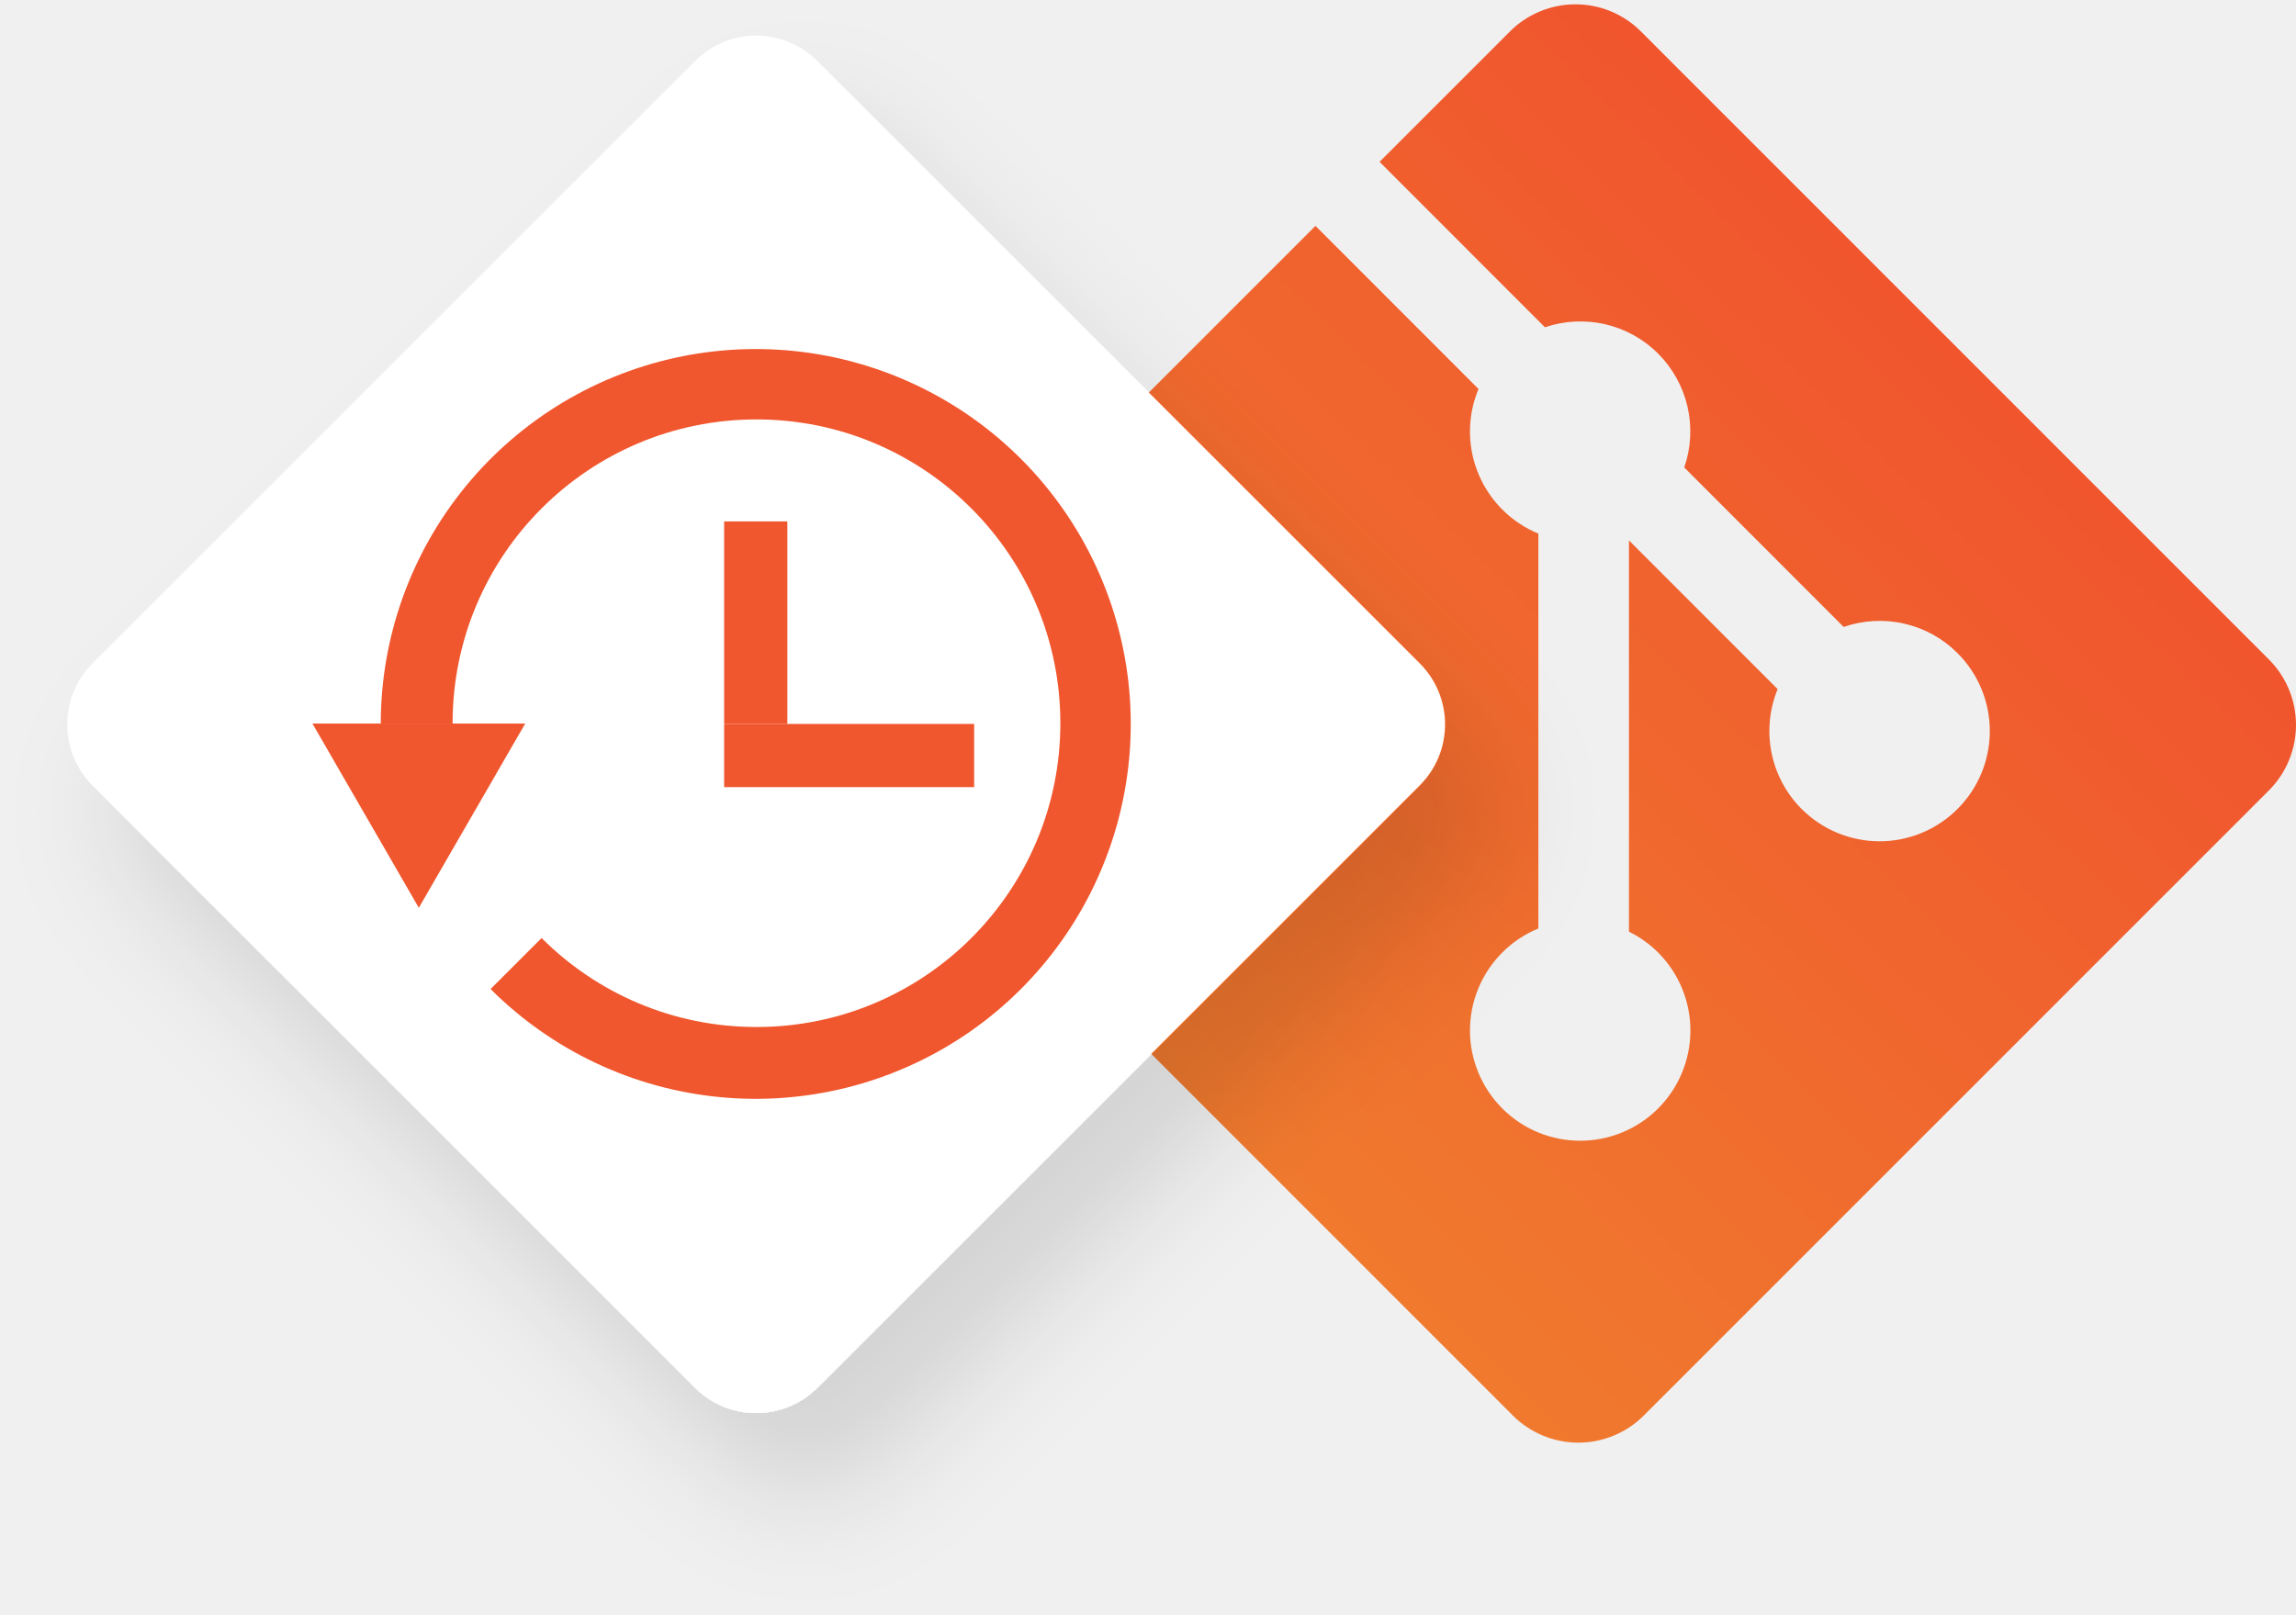
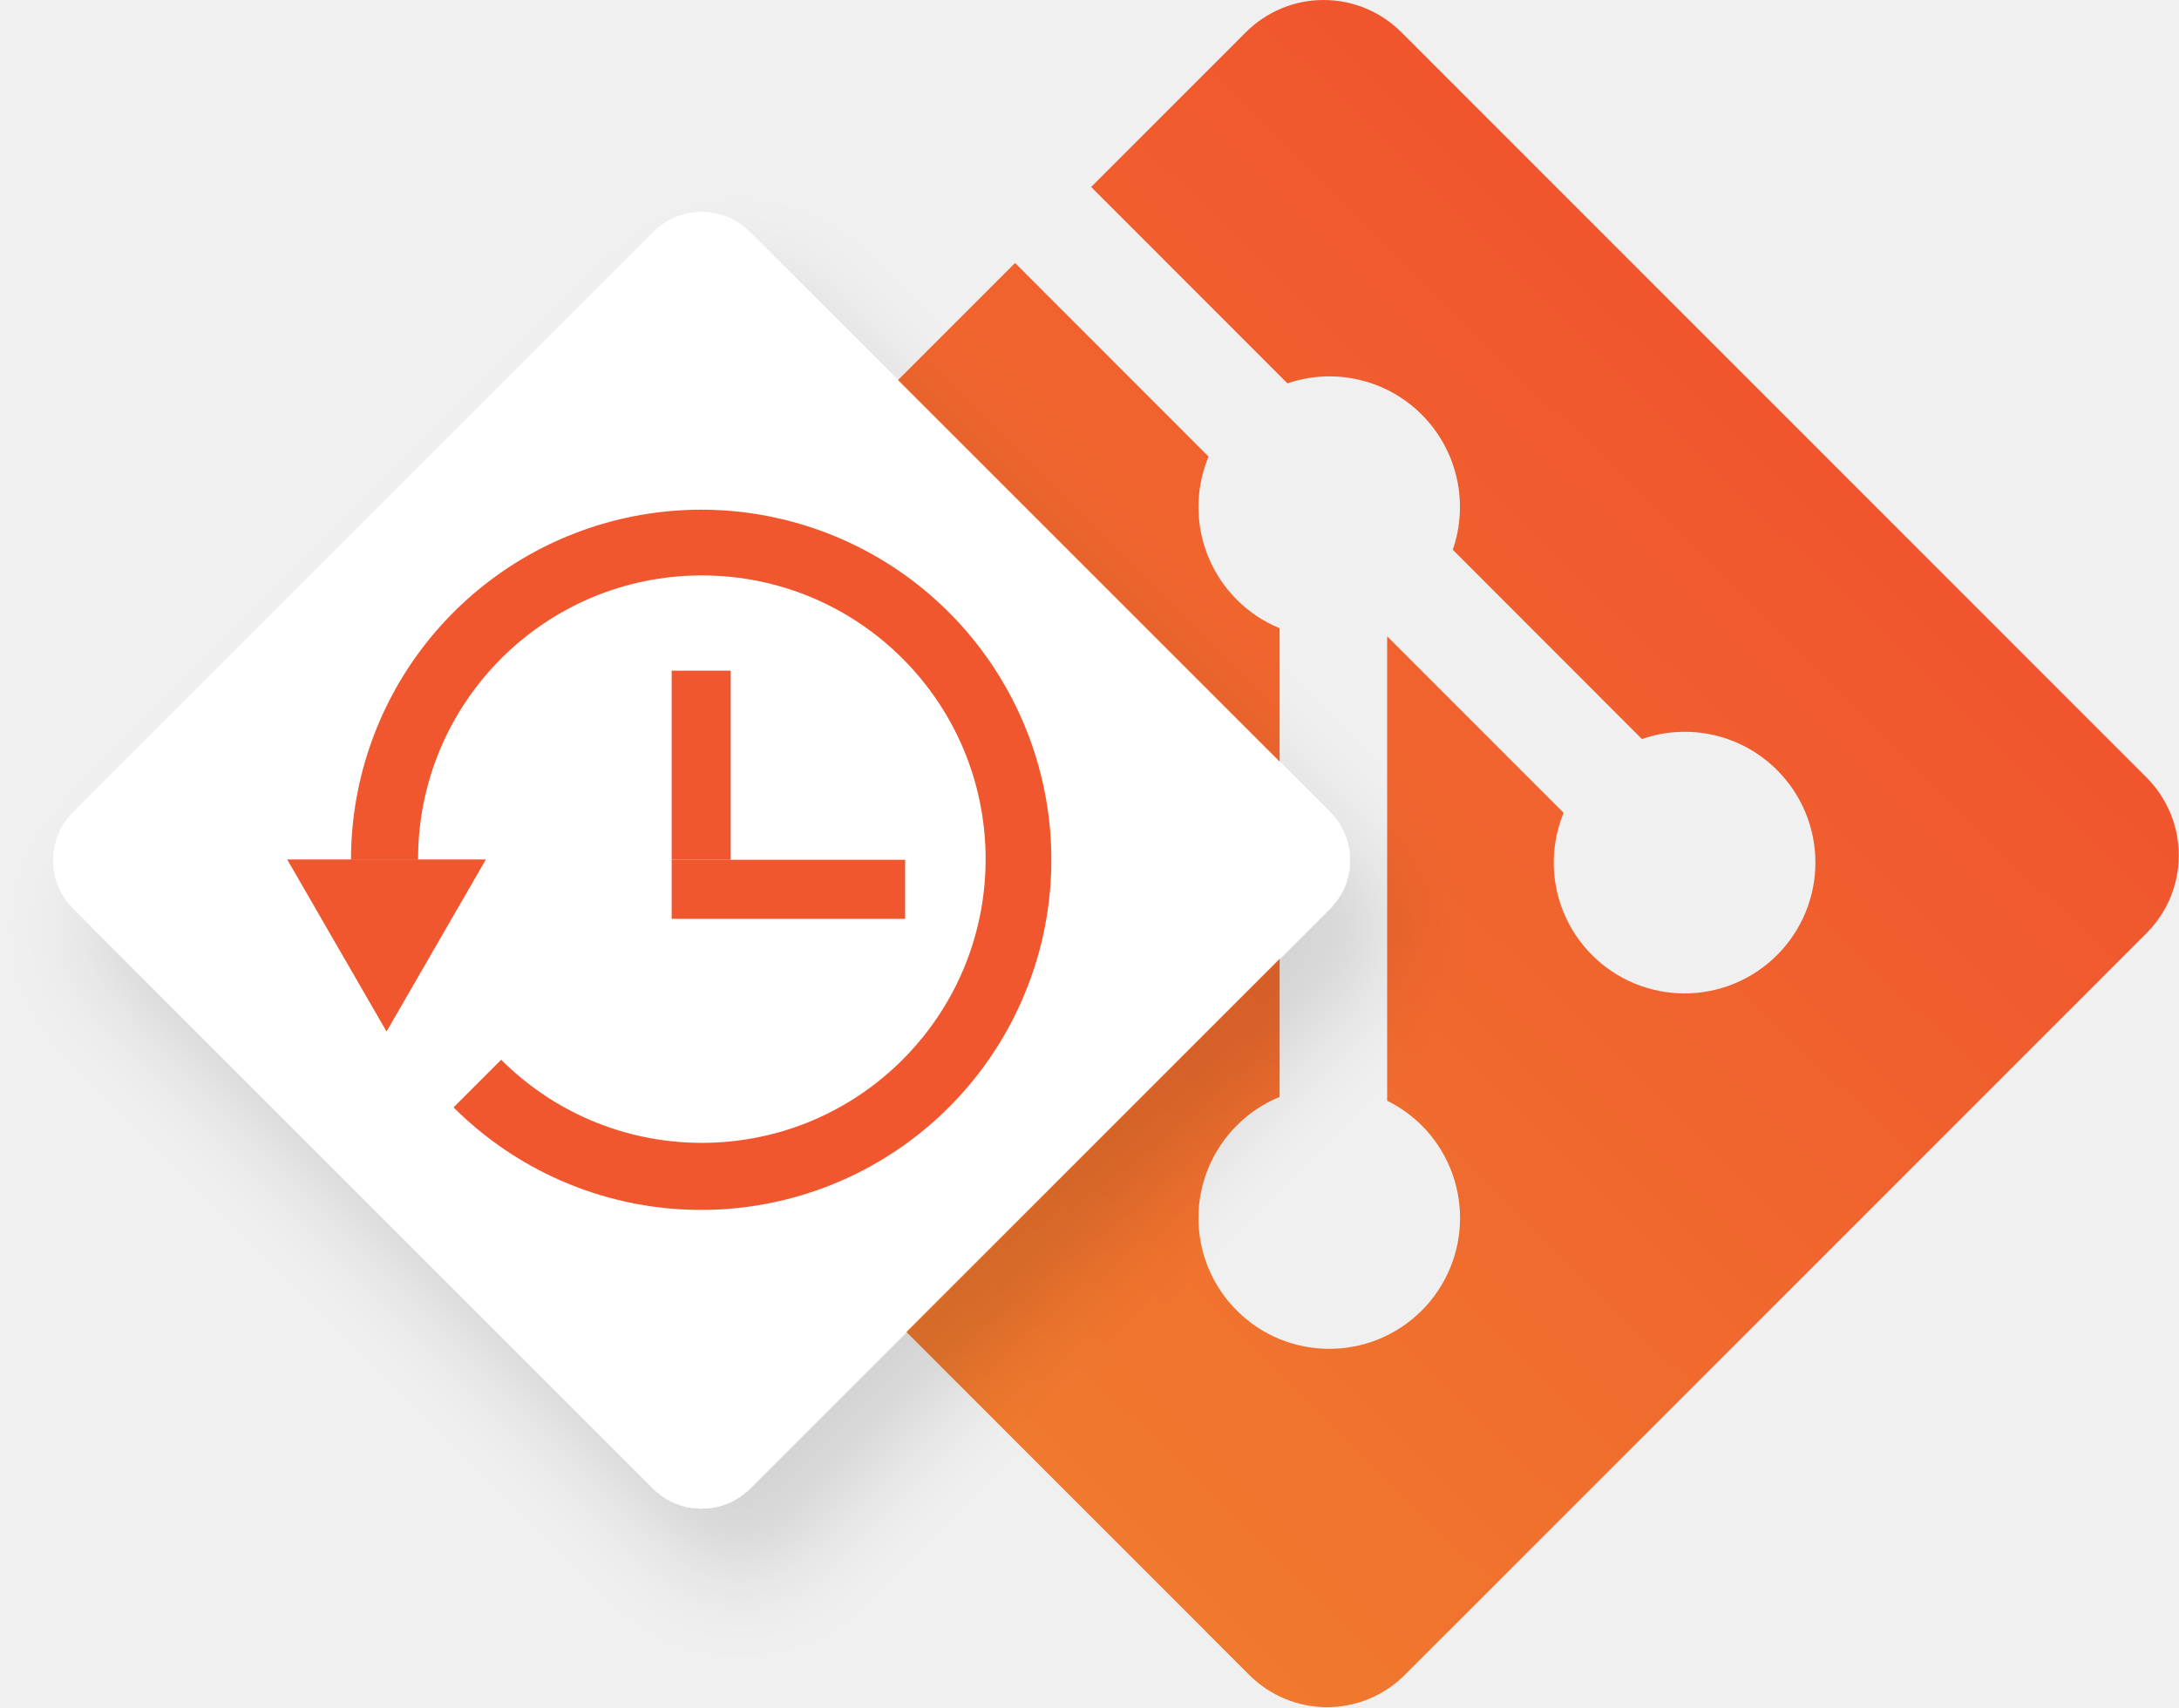
- <svg xmlns="http://www.w3.org/2000/svg" width="1598" height="1124" viewBox="0 0 1598 1124" fill="none">
-   <path d="M1579.11 459.066L1142.07 21.892C1136.09 15.902 1128.98 11.151 1121.16 7.91C1113.34 4.668 1104.96 3 1096.5 3C1088.03 3 1079.65 4.668 1071.83 7.91C1064.01 11.151 1056.9 15.902 1050.92 21.892L960.167 112.669L1075.27 227.86C1088.8 223.245 1103.35 222.516 1117.28 225.755C1131.2 228.994 1143.94 236.073 1154.05 246.187C1164.2 256.365 1171.29 269.195 1174.51 283.213C1177.73 297.23 1176.94 311.87 1172.23 325.46L1283.18 436.487C1296.76 431.763 1311.4 430.965 1325.41 434.186C1339.43 437.406 1352.25 444.514 1362.41 454.693C1369.54 461.812 1375.2 470.268 1379.06 479.577C1382.92 488.886 1384.9 498.865 1384.9 508.943C1384.9 519.021 1382.92 529 1379.06 538.309C1375.2 547.617 1369.54 556.073 1362.41 563.193C1355.29 570.327 1346.83 575.987 1337.53 579.849C1328.22 583.71 1318.24 585.698 1308.16 585.698C1298.08 585.698 1288.11 583.71 1278.8 579.849C1269.49 575.987 1261.03 570.327 1253.91 563.193C1243.22 552.481 1235.93 538.844 1232.96 523.998C1229.99 509.152 1231.48 493.759 1237.23 479.755L1133.75 376.233V648.641C1141.26 652.334 1148.12 657.234 1154.05 663.144C1168.43 677.542 1176.51 697.065 1176.51 717.422C1176.51 737.778 1168.43 757.301 1154.05 771.699C1124.06 801.651 1075.49 801.651 1045.59 771.699C1038.46 764.576 1032.8 756.115 1028.94 746.802C1025.08 737.488 1023.09 727.505 1023.09 717.422C1023.09 707.339 1025.08 697.355 1028.94 688.042C1032.8 678.728 1038.46 670.268 1045.59 663.144C1052.75 655.939 1061.28 650.248 1070.69 646.411V371.464C1061.28 367.626 1052.75 361.936 1045.59 354.73C1034.82 343.964 1027.5 330.238 1024.55 315.296C1021.6 300.354 1023.16 284.873 1029.03 270.82L915.555 157.255L615.89 457.044C609.901 463.032 605.151 470.141 601.91 477.966C598.669 485.79 597 494.177 597 502.647C597 511.117 598.669 519.504 601.91 527.329C605.151 535.153 609.901 542.263 615.89 548.25L1052.93 985.468C1058.91 991.458 1066.02 996.209 1073.84 999.45C1081.66 1002.69 1090.04 1004.36 1098.51 1004.36C1106.97 1004.36 1115.35 1002.69 1123.17 999.45C1130.99 996.209 1138.1 991.458 1144.08 985.468L1579.11 550.316C1591.21 538.214 1598 521.803 1598 504.691C1598 487.579 1591.21 471.167 1579.11 459.066Z" fill="url(#paint0_linear_75_83)" />
-   <g filter="url(#filter0_d_75_83)">
-     <rect x="526.292" width="713.177" height="713.177" rx="60" transform="rotate(45 526.292 0)" fill="white" />
+ <svg xmlns="http://www.w3.org/2000/svg" width="1921" height="1506" viewBox="0 0 1921 1506" fill="none">
+   <path d="M1892.42 685.611L1235.42 28.4C1226.42 19.396 1215.74 12.254 1203.98 7.381C1192.23 2.508 1179.63 0 1166.9 0C1154.17 0 1141.57 2.508 1129.82 7.381C1118.06 12.254 1107.38 19.396 1098.38 28.4L961.954 164.867L1134.98 338.035C1155.33 331.098 1177.2 330.002 1198.14 334.871C1219.07 339.741 1238.22 350.382 1253.41 365.586C1268.68 380.888 1279.34 400.176 1284.18 421.248C1289.01 442.321 1287.83 464.329 1280.76 484.759L1447.55 651.668C1467.96 644.566 1489.97 643.367 1511.04 648.208C1532.1 653.049 1551.38 663.734 1566.65 679.037C1577.37 689.74 1585.88 702.452 1591.68 716.446C1597.48 730.44 1600.47 745.442 1600.47 760.592C1600.47 775.742 1597.48 790.744 1591.68 804.738C1585.88 818.732 1577.37 831.444 1566.65 842.147C1555.95 852.872 1543.24 861.38 1529.24 867.186C1515.25 872.991 1500.25 875.979 1485.1 875.979C1469.95 875.979 1454.95 872.991 1440.96 867.186C1426.96 861.38 1414.25 852.872 1403.55 842.147C1387.47 826.043 1376.51 805.543 1372.04 783.224C1367.58 760.906 1369.82 737.765 1378.47 716.713L1222.9 561.086V970.602C1234.2 976.155 1244.5 983.52 1253.41 992.405C1275.04 1014.05 1287.19 1043.4 1287.19 1074C1287.19 1104.6 1275.04 1133.95 1253.41 1155.6C1208.34 1200.62 1135.31 1200.62 1090.37 1155.6C1079.65 1144.89 1071.14 1132.17 1065.34 1118.17C1059.53 1104.17 1056.55 1089.16 1056.55 1074C1056.55 1058.84 1059.53 1043.83 1065.34 1029.83C1071.14 1015.83 1079.65 1003.11 1090.37 992.405C1101.13 981.574 1113.96 973.018 1128.1 967.249V553.918C1113.96 548.149 1101.13 539.594 1090.37 528.762C1074.18 512.577 1063.17 491.942 1058.74 469.48C1054.31 447.018 1056.65 423.744 1065.47 402.618L894.887 231.894L444.396 682.572C435.394 691.573 428.253 702.26 423.38 714.023C418.508 725.786 416 738.394 416 751.127C416 763.86 418.508 776.469 423.38 788.232C428.253 799.995 435.394 810.682 444.396 819.683L1101.4 1476.96C1110.4 1485.96 1121.08 1493.11 1132.84 1497.98C1144.59 1502.85 1157.19 1505.36 1169.92 1505.36C1182.65 1505.36 1195.25 1502.85 1207 1497.98C1218.76 1493.11 1229.44 1485.96 1238.44 1476.96L1892.42 822.788C1910.6 804.596 1920.82 779.925 1920.82 754.2C1920.82 728.475 1910.6 703.803 1892.42 685.611Z" fill="url(#paint0_linear_120_6)" />
+   <g filter="url(#filter0_d_120_6)">
+     <rect x="618.5" y="162" width="843.578" height="843.578" rx="60" transform="rotate(45 618.5 162)" fill="white" />
  </g>
-   <path d="M265 504C265 443.616 285.938 385.101 324.245 338.423C362.552 291.746 415.858 259.795 475.082 248.015C534.305 236.235 595.781 245.354 649.035 273.819C702.289 302.283 744.025 348.332 767.133 404.12C790.241 459.907 793.29 521.981 775.762 579.764C758.233 637.548 721.212 687.466 671.004 721.014C620.797 754.561 560.511 769.662 500.418 763.743C440.325 757.825 384.143 731.253 341.446 688.555L526 504L265 504Z" fill="#F0572E" />
-   <circle cx="526.5" cy="503.5" r="211.5" fill="white" />
-   <path d="M291.5 632L365.546 503.75H217.455L291.5 632Z" fill="#F0572E" />
-   <rect x="504" y="363" width="44" height="141" fill="#F0572E" />
-   <rect x="504" y="548" width="44" height="174" transform="rotate(-90 504 548)" fill="#F0572E" />
+   <path d="M309.432 758.154C309.432 686.73 334.197 617.515 379.508 562.303C424.82 507.091 487.873 469.298 557.925 455.364C627.978 441.429 700.694 452.216 763.685 485.885C826.676 519.555 876.044 574.023 903.377 640.011C930.71 705.999 934.317 779.423 913.583 847.772C892.85 916.121 849.059 975.166 789.671 1014.85C730.284 1054.53 658.975 1072.39 587.894 1065.39C516.814 1058.39 450.359 1026.96 399.854 976.454L618.154 758.154L309.432 758.154Z" fill="#F0572E" />
+   <circle cx="618.746" cy="757.562" r="250.172" fill="white" />
+   <path d="M340.776 909.56L428.36 757.86H253.192L340.776 909.56Z" fill="#F0572E" />
+   <rect x="592.132" y="591.372" width="52.045" height="166.781" fill="#F0572E" />
+   <rect x="592.132" y="810.2" width="52.045" height="205.815" transform="rotate(-90 592.132 810.2)" fill="#F0572E" />
  <defs>
-     <filter id="filter0_d_75_83" x="0.853" y="4.853" width="1118.88" height="1118.88" filterUnits="userSpaceOnUse" color-interpolation-filters="sRGB">
+     <filter id="filter0_d_120_6" x="0.853" y="166.853" width="1303.29" height="1303.29" filterUnits="userSpaceOnUse" color-interpolation-filters="sRGB">
      <feFlood flood-opacity="0" result="BackgroundImageFix" />
      <feColorMatrix in="SourceAlpha" type="matrix" values="0 0 0 0 0 0 0 0 0 0 0 0 0 0 0 0 0 0 127 0" result="hardAlpha" />
      <feOffset dx="34" dy="60" />
      <feGaussianBlur stdDeviation="40" />
      <feComposite in2="hardAlpha" operator="out" />
      <feColorMatrix type="matrix" values="0 0 0 0 0 0 0 0 0 0 0 0 0 0 0 0 0 0 0.12 0" />
-       <feBlend mode="normal" in2="BackgroundImageFix" result="effect1_dropShadow_75_83" />
-       <feBlend mode="normal" in="SourceGraphic" in2="effect1_dropShadow_75_83" result="shape" />
+       <feBlend mode="normal" in2="BackgroundImageFix" result="effect1_dropShadow_120_6" />
+       <feBlend mode="normal" in="SourceGraphic" in2="effect1_dropShadow_120_6" result="shape" />
    </filter>
-     <linearGradient id="paint0_linear_75_83" x1="1711.69" y1="-138.393" x2="569.236" y2="1020.52" gradientUnits="userSpaceOnUse">
+     <linearGradient id="paint0_linear_120_6" x1="2091.74" y1="-212.559" x2="374.261" y2="1529.65" gradientUnits="userSpaceOnUse">
      <stop stop-color="#F03C2E" />
      <stop offset="1" stop-color="#F08B2E" />
    </linearGradient>
  </defs>
</svg>
